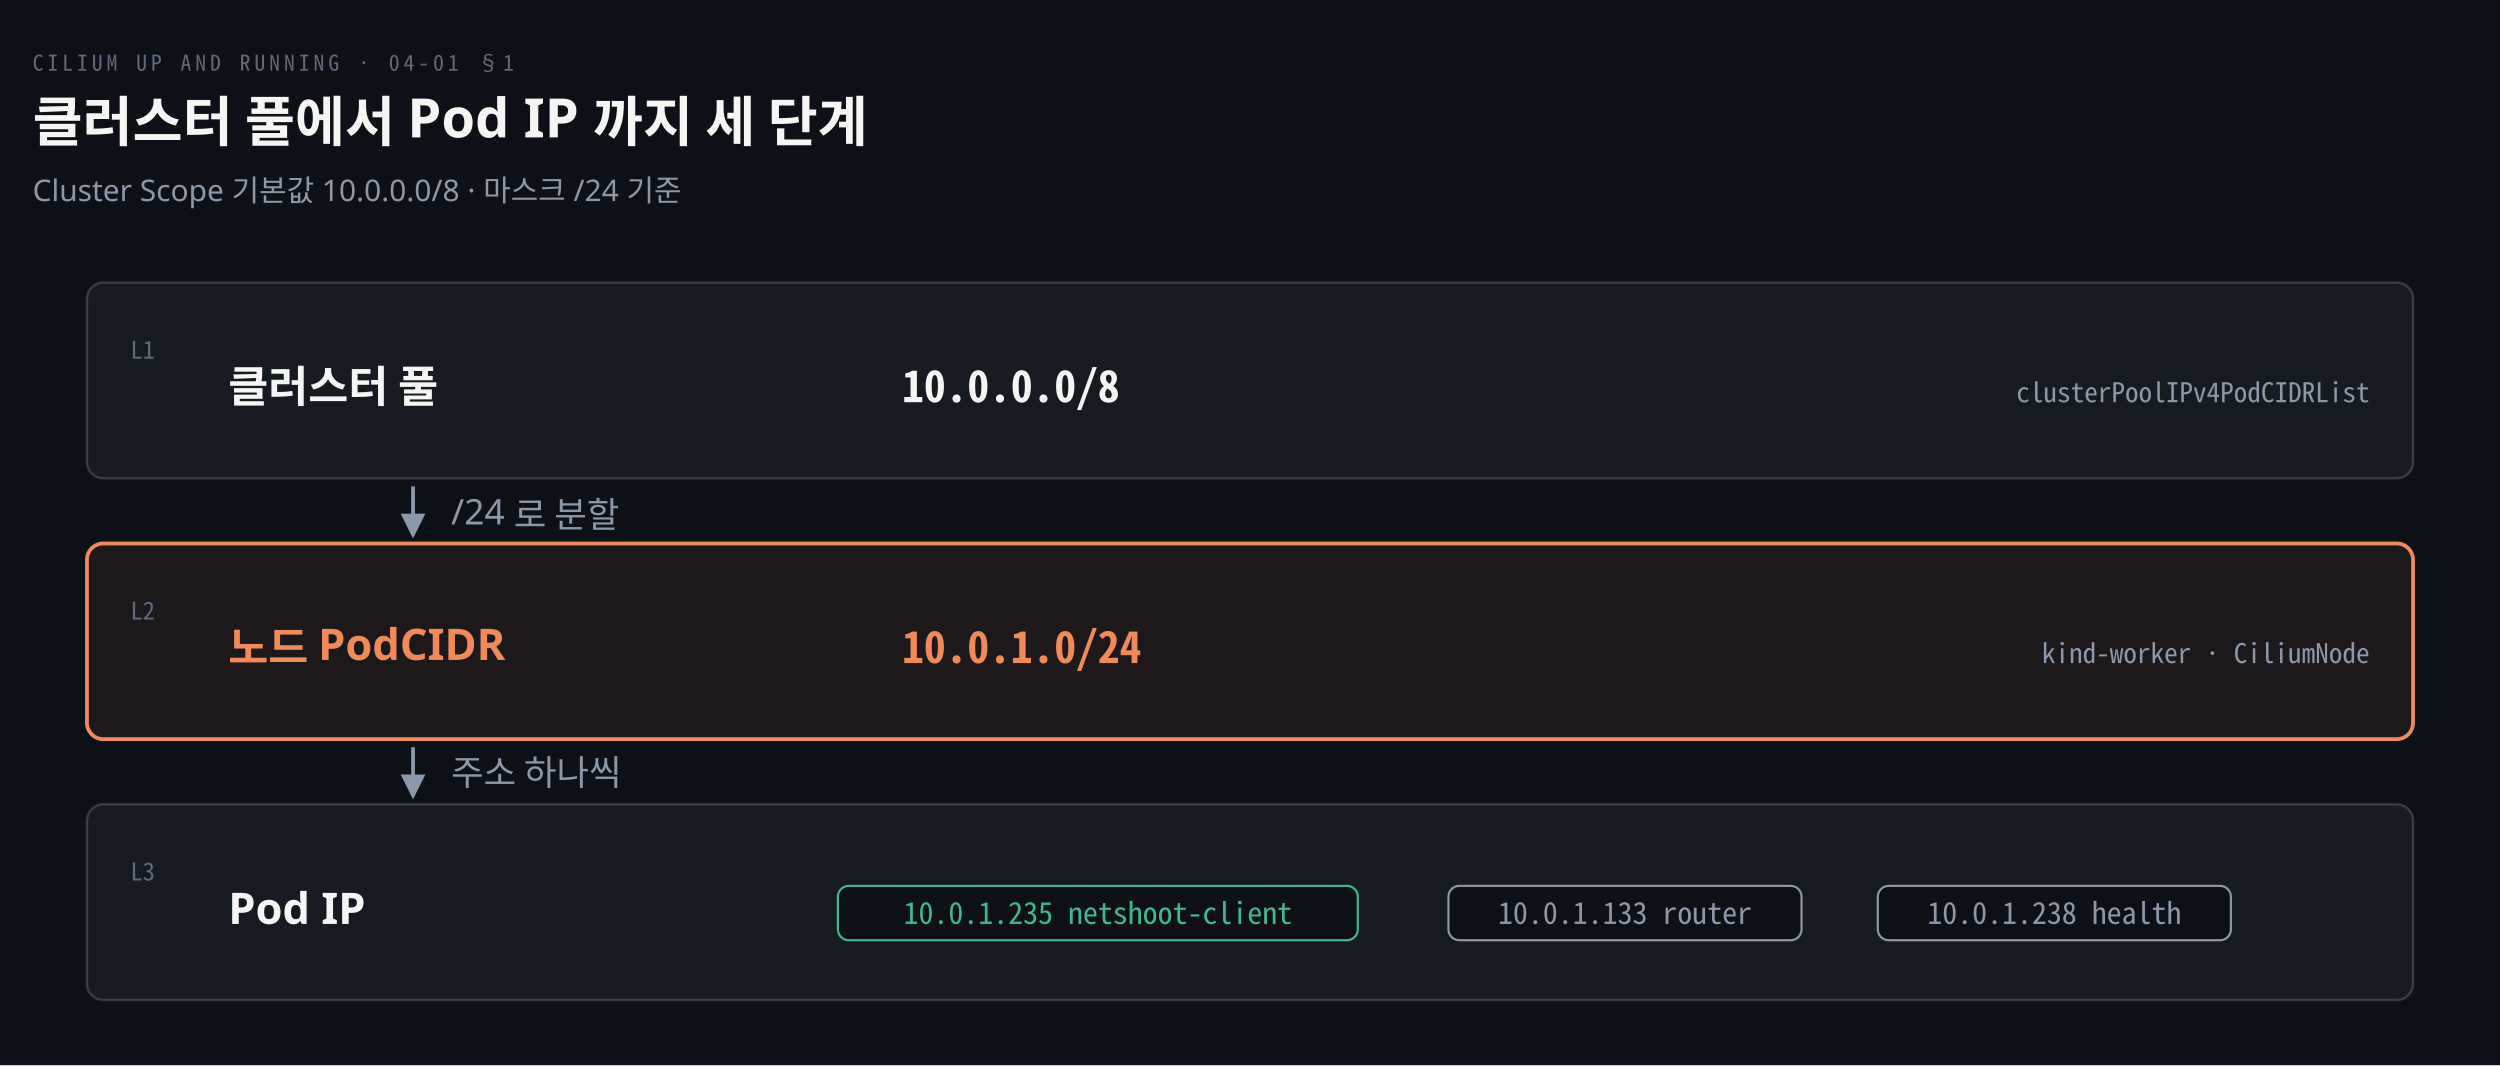
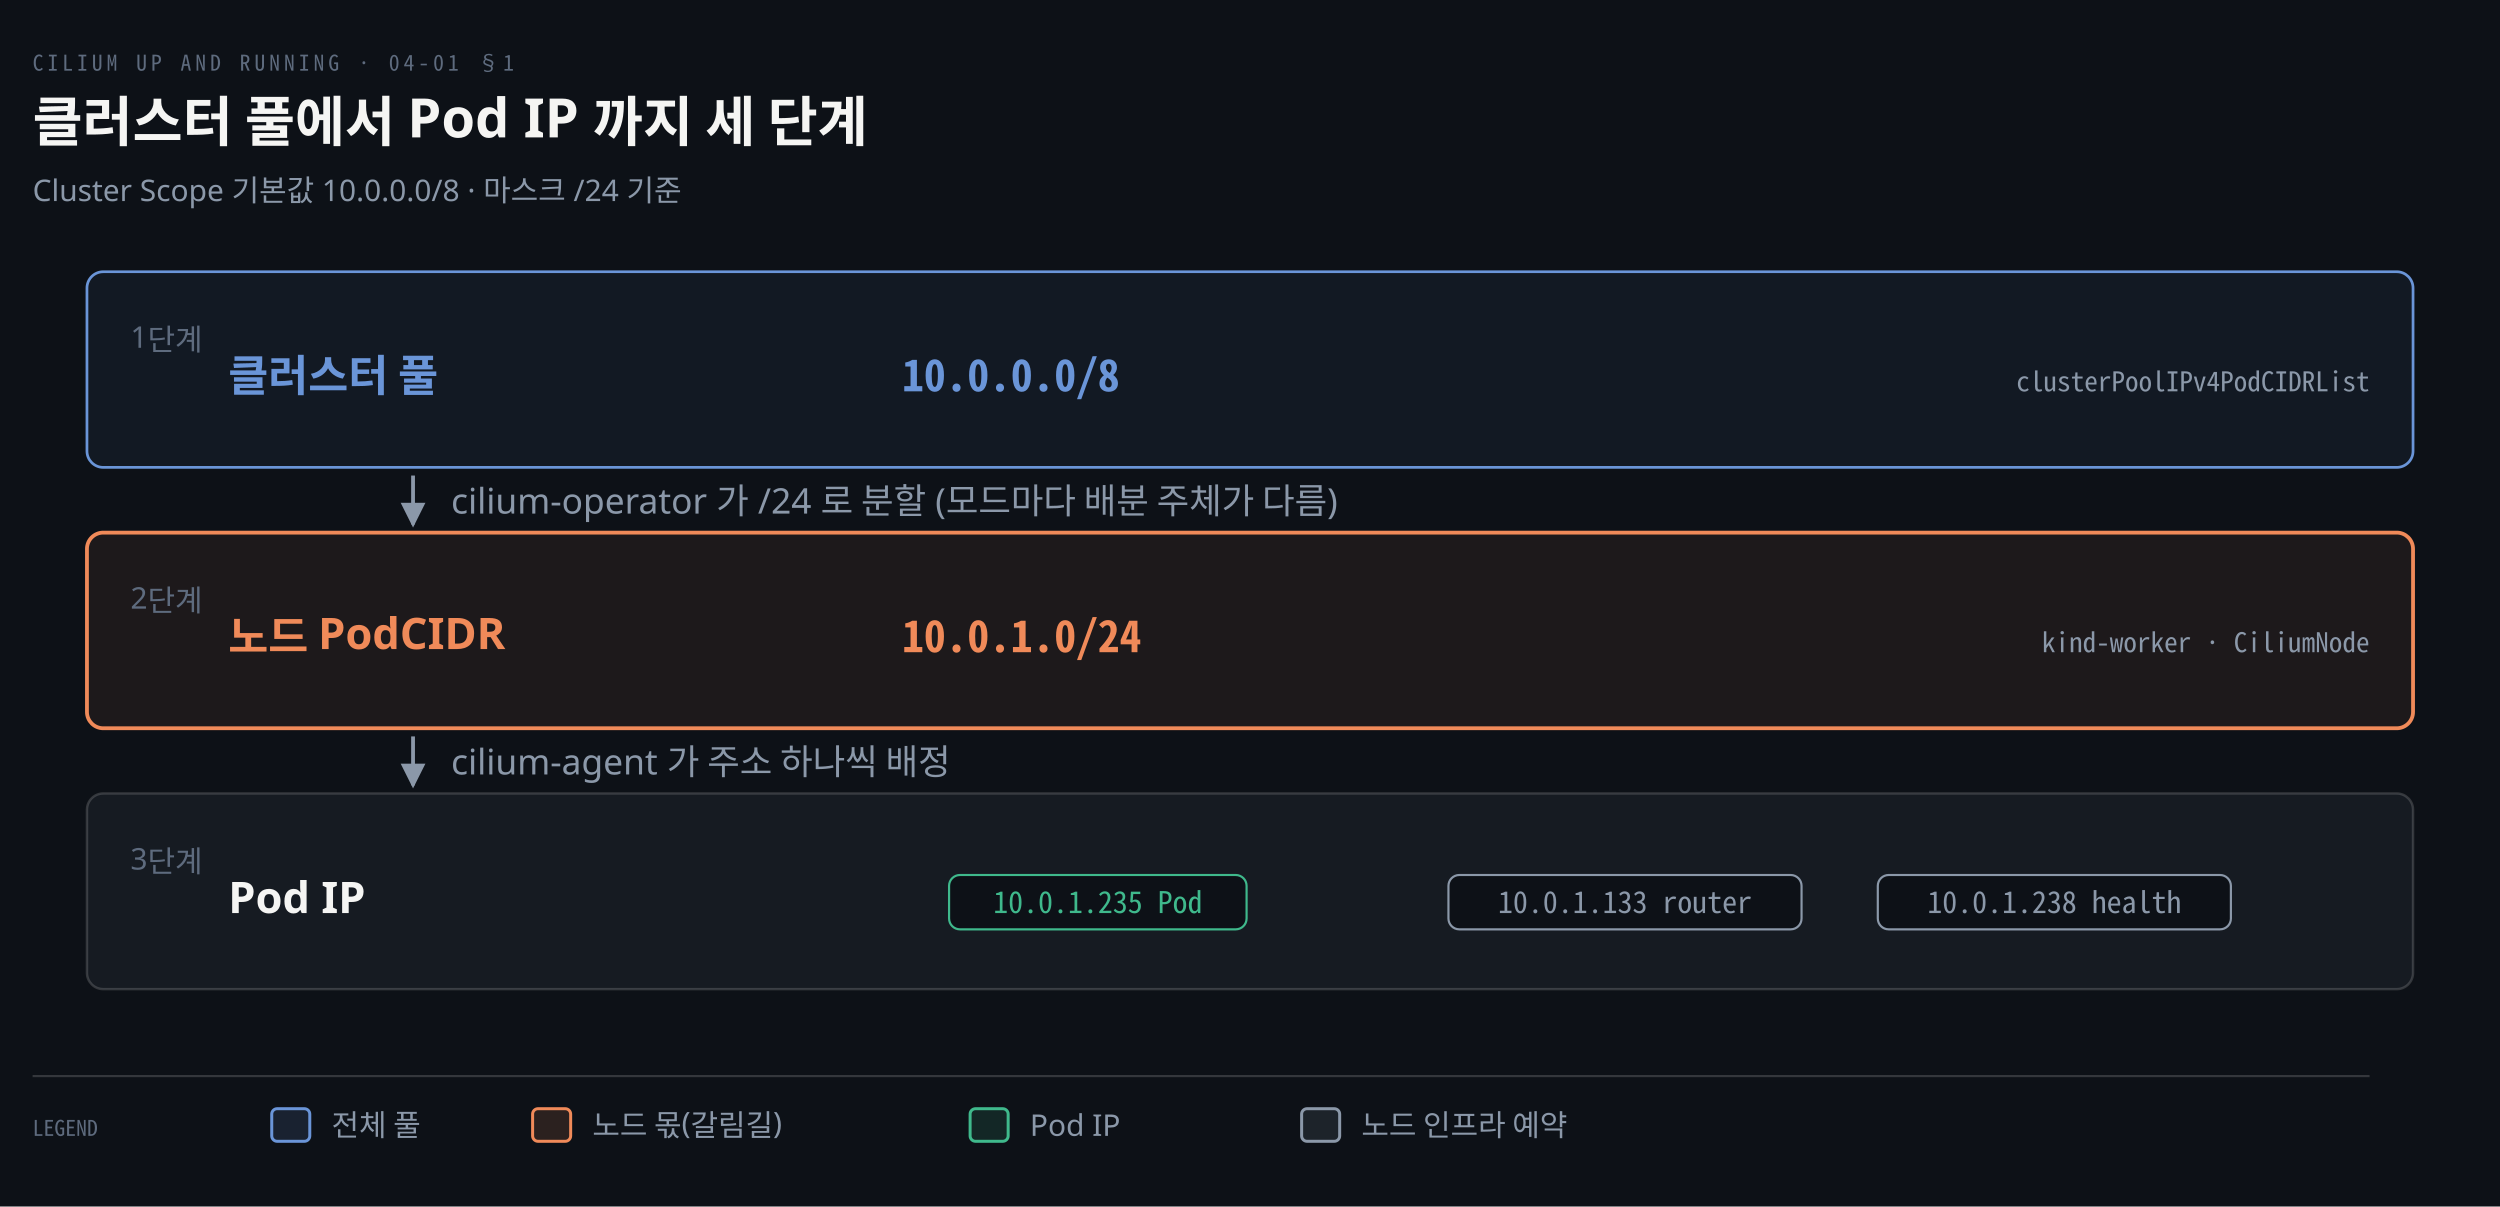
- <svg xmlns="http://www.w3.org/2000/svg" viewBox="0 0 920 392" width="100%" role="img" aria-labelledby="dt dd">
+ <svg xmlns="http://www.w3.org/2000/svg" viewBox="0 0 920 444" width="100%" role="img" aria-labelledby="dt dd">
  <defs>
    <marker id="ar" viewBox="0 0 8 8" refX="7" refY="4" markerWidth="6.5" markerHeight="6.5" orient="auto">
      <path d="M0 0 L8 4 L0 8 z" fill="#8B98A9" />
    </marker>
    <marker id="ok" viewBox="0 0 8 8" refX="7" refY="4" markerWidth="6.5" markerHeight="6.5" orient="auto">
      <path d="M0 0 L8 4 L0 8 z" fill="#3FB98C" />
    </marker>
    <marker id="warn" viewBox="0 0 8 8" refX="7" refY="4" markerWidth="6.5" markerHeight="6.5" orient="auto">
      <path d="M0 0 L8 4 L0 8 z" fill="#E3B341" />
    </marker>
    <marker id="bad" viewBox="0 0 8 8" refX="7" refY="4" markerWidth="6.5" markerHeight="6.5" orient="auto">
      <path d="M0 0 L8 4 L0 8 z" fill="#F0616D" />
    </marker>
    <marker id="info" viewBox="0 0 8 8" refX="7" refY="4" markerWidth="6.5" markerHeight="6.5" orient="auto">
      <path d="M0 0 L8 4 L0 8 z" fill="#6A95D8" />
    </marker>
    <marker id="acc" viewBox="0 0 8 8" refX="7" refY="4" markerWidth="6.5" markerHeight="6.5" orient="auto">
      <path d="M0 0 L8 4 L0 8 z" fill="#F08A59" />
    </marker>
    <marker id="soft" viewBox="0 0 8 8" refX="7" refY="4" markerWidth="6.5" markerHeight="6.5" orient="auto">
      <path d="M0 0 L8 4 L0 8 z" fill="#5E6B7E" />
    </marker>
  </defs>
-   <rect width="920" height="392" fill="#0D1117" />
+   <rect width="920" height="444" fill="#0D1117" />
  <text x="12" y="26" font-family="'Geist Mono','Noto Sans Mono CJK KR',monospace" font-size="8" letter-spacing="0.18em" fill="#5E6B7E">CILIUM UP AND RUNNING · 04-01 §1</text>
  <text x="12" y="52" font-family="'Geist','Apple SD Gothic Neo','Noto Sans KR','Malgun Gothic',sans-serif" font-size="20" font-weight="600" fill="#F5F5F3">클러스터 풀에서 Pod IP 까지 세 단계</text>
  <text x="12" y="74" font-family="'Geist','Apple SD Gothic Neo','Noto Sans KR','Malgun Gothic',sans-serif" font-size="11" fill="#8B98A9">Cluster Scope 기본값 10.0.0.0/8 · 마스크 /24 기준</text>
-   <rect x="32" y="104" width="856" height="72" rx="6" fill="#161B22" stroke="rgba(191,192,192,0.22)" stroke-width="0.9" />
-   <text x="48" y="132" text-anchor="start" font-family="'Geist Mono','Noto Sans Mono CJK KR',monospace" font-size="9" font-weight="400" fill="#5E6B7E">L1</text>
-   <text x="84" y="148" text-anchor="start" font-family="'Geist','Apple SD Gothic Neo','Noto Sans KR','Malgun Gothic',sans-serif" font-size="16" font-weight="600" fill="#F5F5F3">클러스터 풀</text>
-   <text x="332" y="148" text-anchor="start" font-family="'Geist Mono','Noto Sans Mono CJK KR',monospace" font-size="16" font-weight="600" fill="#F5F5F3">10.0.0.0/8</text>
-   <text x="872" y="148" text-anchor="end" font-family="'Geist Mono','Noto Sans Mono CJK KR',monospace" font-size="10" font-weight="400" fill="#8B98A9">clusterPoolIPv4PodCIDRList</text>
-   <rect x="32" y="200" width="856" height="72" rx="6" fill="#F08A5912" stroke="#F08A59" stroke-width="1.4" />
-   <text x="48" y="228" text-anchor="start" font-family="'Geist Mono','Noto Sans Mono CJK KR',monospace" font-size="9" font-weight="400" fill="#5E6B7E">L2</text>
-   <text x="84" y="244" text-anchor="start" font-family="'Geist','Apple SD Gothic Neo','Noto Sans KR','Malgun Gothic',sans-serif" font-size="16" font-weight="600" fill="#F08A59">노드 PodCIDR</text>
-   <text x="332" y="244" text-anchor="start" font-family="'Geist Mono','Noto Sans Mono CJK KR',monospace" font-size="16" font-weight="600" fill="#F08A59">10.0.1.0/24</text>
-   <text x="872" y="244" text-anchor="end" font-family="'Geist Mono','Noto Sans Mono CJK KR',monospace" font-size="10" font-weight="400" fill="#8B98A9">kind-worker · CiliumNode</text>
-   <rect x="32" y="296" width="856" height="72" rx="6" fill="#161B22" stroke="rgba(191,192,192,0.22)" stroke-width="0.9" />
-   <text x="48" y="324" text-anchor="start" font-family="'Geist Mono','Noto Sans Mono CJK KR',monospace" font-size="9" font-weight="400" fill="#5E6B7E">L3</text>
-   <text x="84" y="340" text-anchor="start" font-family="'Geist','Apple SD Gothic Neo','Noto Sans KR','Malgun Gothic',sans-serif" font-size="16" font-weight="600" fill="#F5F5F3">Pod IP</text>
-   <rect x="308.34" y="326" width="191.32" height="20" rx="4" fill="#0D1117" stroke="#3FB98C" stroke-width="0.8" />
-   <text x="404" y="340" text-anchor="middle" font-family="'Geist Mono','Noto Sans Mono CJK KR',monospace" font-size="11" font-weight="400" fill="#3FB98C">10.0.1.235 netshoot-client</text>
-   <rect x="533.03" y="326" width="129.94" height="20" rx="4" fill="#0D1117" stroke="#8B98A9" stroke-width="0.8" />
-   <text x="598" y="340" text-anchor="middle" font-family="'Geist Mono','Noto Sans Mono CJK KR',monospace" font-size="11" font-weight="400" fill="#8B98A9">10.0.1.133 router</text>
-   <rect x="691.03" y="326" width="129.94" height="20" rx="4" fill="#0D1117" stroke="#8B98A9" stroke-width="0.8" />
-   <text x="756" y="340" text-anchor="middle" font-family="'Geist Mono','Noto Sans Mono CJK KR',monospace" font-size="11" font-weight="400" fill="#8B98A9">10.0.1.238 health</text>
-   <path d="M 152 179 L 152 197" fill="none" stroke="#8B98A9" stroke-width="1.4" marker-end="url(#ar)" />
-   <text x="166" y="193" text-anchor="start" font-family="'Geist','Apple SD Gothic Neo','Noto Sans KR','Malgun Gothic',sans-serif" font-size="13" font-weight="400" fill="#8B98A9">/24 로 분할</text>
-   <path d="M 152 275 L 152 293" fill="none" stroke="#8B98A9" stroke-width="1.4" marker-end="url(#ar)" />
-   <text x="166" y="289" text-anchor="start" font-family="'Geist','Apple SD Gothic Neo','Noto Sans KR','Malgun Gothic',sans-serif" font-size="13" font-weight="400" fill="#8B98A9">주소 하나씩</text>
+   <rect x="32" y="100" width="856" height="72" rx="6" fill="#6A95D810" stroke="#6A95D8" stroke-width="1.0" />
+   <text x="48" y="128" text-anchor="start" font-family="'Geist','Apple SD Gothic Neo','Noto Sans KR','Malgun Gothic',sans-serif" font-size="11" font-weight="400" fill="#5E6B7E">1단계</text>
+   <text x="84" y="144" text-anchor="start" font-family="'Geist','Apple SD Gothic Neo','Noto Sans KR','Malgun Gothic',sans-serif" font-size="16" font-weight="600" fill="#6A95D8">클러스터 풀</text>
+   <text x="332" y="144" text-anchor="start" font-family="'Geist Mono','Noto Sans Mono CJK KR',monospace" font-size="16" font-weight="600" fill="#6A95D8">10.0.0.0/8</text>
+   <text x="872" y="144" text-anchor="end" font-family="'Geist Mono','Noto Sans Mono CJK KR',monospace" font-size="10" font-weight="400" fill="#8B98A9">clusterPoolIPv4PodCIDRList</text>
+   <rect x="32" y="196" width="856" height="72" rx="6" fill="#F08A5912" stroke="#F08A59" stroke-width="1.4" />
+   <text x="48" y="224" text-anchor="start" font-family="'Geist','Apple SD Gothic Neo','Noto Sans KR','Malgun Gothic',sans-serif" font-size="11" font-weight="400" fill="#5E6B7E">2단계</text>
+   <text x="84" y="240" text-anchor="start" font-family="'Geist','Apple SD Gothic Neo','Noto Sans KR','Malgun Gothic',sans-serif" font-size="16" font-weight="600" fill="#F08A59">노드 PodCIDR</text>
+   <text x="332" y="240" text-anchor="start" font-family="'Geist Mono','Noto Sans Mono CJK KR',monospace" font-size="16" font-weight="600" fill="#F08A59">10.0.1.0/24</text>
+   <text x="872" y="240" text-anchor="end" font-family="'Geist Mono','Noto Sans Mono CJK KR',monospace" font-size="10" font-weight="400" fill="#8B98A9">kind-worker · CiliumNode</text>
+   <rect x="32" y="292" width="856" height="72" rx="6" fill="#161B22" stroke="rgba(191,192,192,0.22)" stroke-width="0.9" />
+   <text x="48" y="320" text-anchor="start" font-family="'Geist','Apple SD Gothic Neo','Noto Sans KR','Malgun Gothic',sans-serif" font-size="11" font-weight="400" fill="#5E6B7E">3단계</text>
+   <text x="84" y="336" text-anchor="start" font-family="'Geist','Apple SD Gothic Neo','Noto Sans KR','Malgun Gothic',sans-serif" font-size="16" font-weight="600" fill="#F5F5F3">Pod IP</text>
+   <rect x="349.26" y="322" width="109.48" height="20" rx="4" fill="#0D1117" stroke="#3FB98C" stroke-width="0.8" />
+   <text x="404" y="336" text-anchor="middle" font-family="'Geist Mono','Noto Sans Mono CJK KR',monospace" font-size="11" font-weight="400" fill="#3FB98C">10.0.1.235 Pod</text>
+   <rect x="533.03" y="322" width="129.94" height="20" rx="4" fill="#0D1117" stroke="#8B98A9" stroke-width="0.8" />
+   <text x="598" y="336" text-anchor="middle" font-family="'Geist Mono','Noto Sans Mono CJK KR',monospace" font-size="11" font-weight="400" fill="#8B98A9">10.0.1.133 router</text>
+   <rect x="691.03" y="322" width="129.94" height="20" rx="4" fill="#0D1117" stroke="#8B98A9" stroke-width="0.8" />
+   <text x="756" y="336" text-anchor="middle" font-family="'Geist Mono','Noto Sans Mono CJK KR',monospace" font-size="11" font-weight="400" fill="#8B98A9">10.0.1.238 health</text>
+   <path d="M 152 175 L 152 193" fill="none" stroke="#8B98A9" stroke-width="1.4" marker-end="url(#ar)" />
+   <text x="166" y="189" text-anchor="start" font-family="'Geist','Apple SD Gothic Neo','Noto Sans KR','Malgun Gothic',sans-serif" font-size="13" font-weight="400" fill="#8B98A9">cilium-operator 가 /24 로 분할 (모드마다 배분 주체가 다름)</text>
+   <path d="M 152 271 L 152 289" fill="none" stroke="#8B98A9" stroke-width="1.4" marker-end="url(#ar)" />
+   <text x="166" y="285" text-anchor="start" font-family="'Geist','Apple SD Gothic Neo','Noto Sans KR','Malgun Gothic',sans-serif" font-size="13" font-weight="400" fill="#8B98A9">cilium-agent 가 주소 하나씩 배정</text>
+   <line x1="12" y1="396" x2="872" y2="396" stroke="rgba(191,192,192,0.22)" stroke-width="0.8" />
+   <text x="12" y="418" text-anchor="start" font-family="'Geist Mono','Noto Sans Mono CJK KR',monospace" font-size="8" font-weight="400" fill="#5E6B7E">LEGEND</text>
+   <rect x="100" y="408" width="14" height="12" rx="2" fill="#6A95D822" stroke="#6A95D8" stroke-width="1.1" />
+   <text x="122" y="418" text-anchor="start" font-family="'Geist','Apple SD Gothic Neo','Noto Sans KR','Malgun Gothic',sans-serif" font-size="11" font-weight="400" fill="#8B98A9">전체 풀</text>
+   <rect x="196" y="408" width="14" height="12" rx="2" fill="#F08A5922" stroke="#F08A59" stroke-width="1.1" />
+   <text x="218" y="418" text-anchor="start" font-family="'Geist','Apple SD Gothic Neo','Noto Sans KR','Malgun Gothic',sans-serif" font-size="11" font-weight="400" fill="#8B98A9">노드 몫(갈림길)</text>
+   <rect x="357" y="408" width="14" height="12" rx="2" fill="#3FB98C22" stroke="#3FB98C" stroke-width="1.1" />
+   <text x="379" y="418" text-anchor="start" font-family="'Geist','Apple SD Gothic Neo','Noto Sans KR','Malgun Gothic',sans-serif" font-size="11" font-weight="400" fill="#8B98A9">Pod IP</text>
+   <rect x="479" y="408" width="14" height="12" rx="2" fill="#8B98A922" stroke="#8B98A9" stroke-width="1.1" />
+   <text x="501" y="418" text-anchor="start" font-family="'Geist','Apple SD Gothic Neo','Noto Sans KR','Malgun Gothic',sans-serif" font-size="11" font-weight="400" fill="#8B98A9">노드 인프라 예약</text>
</svg>
